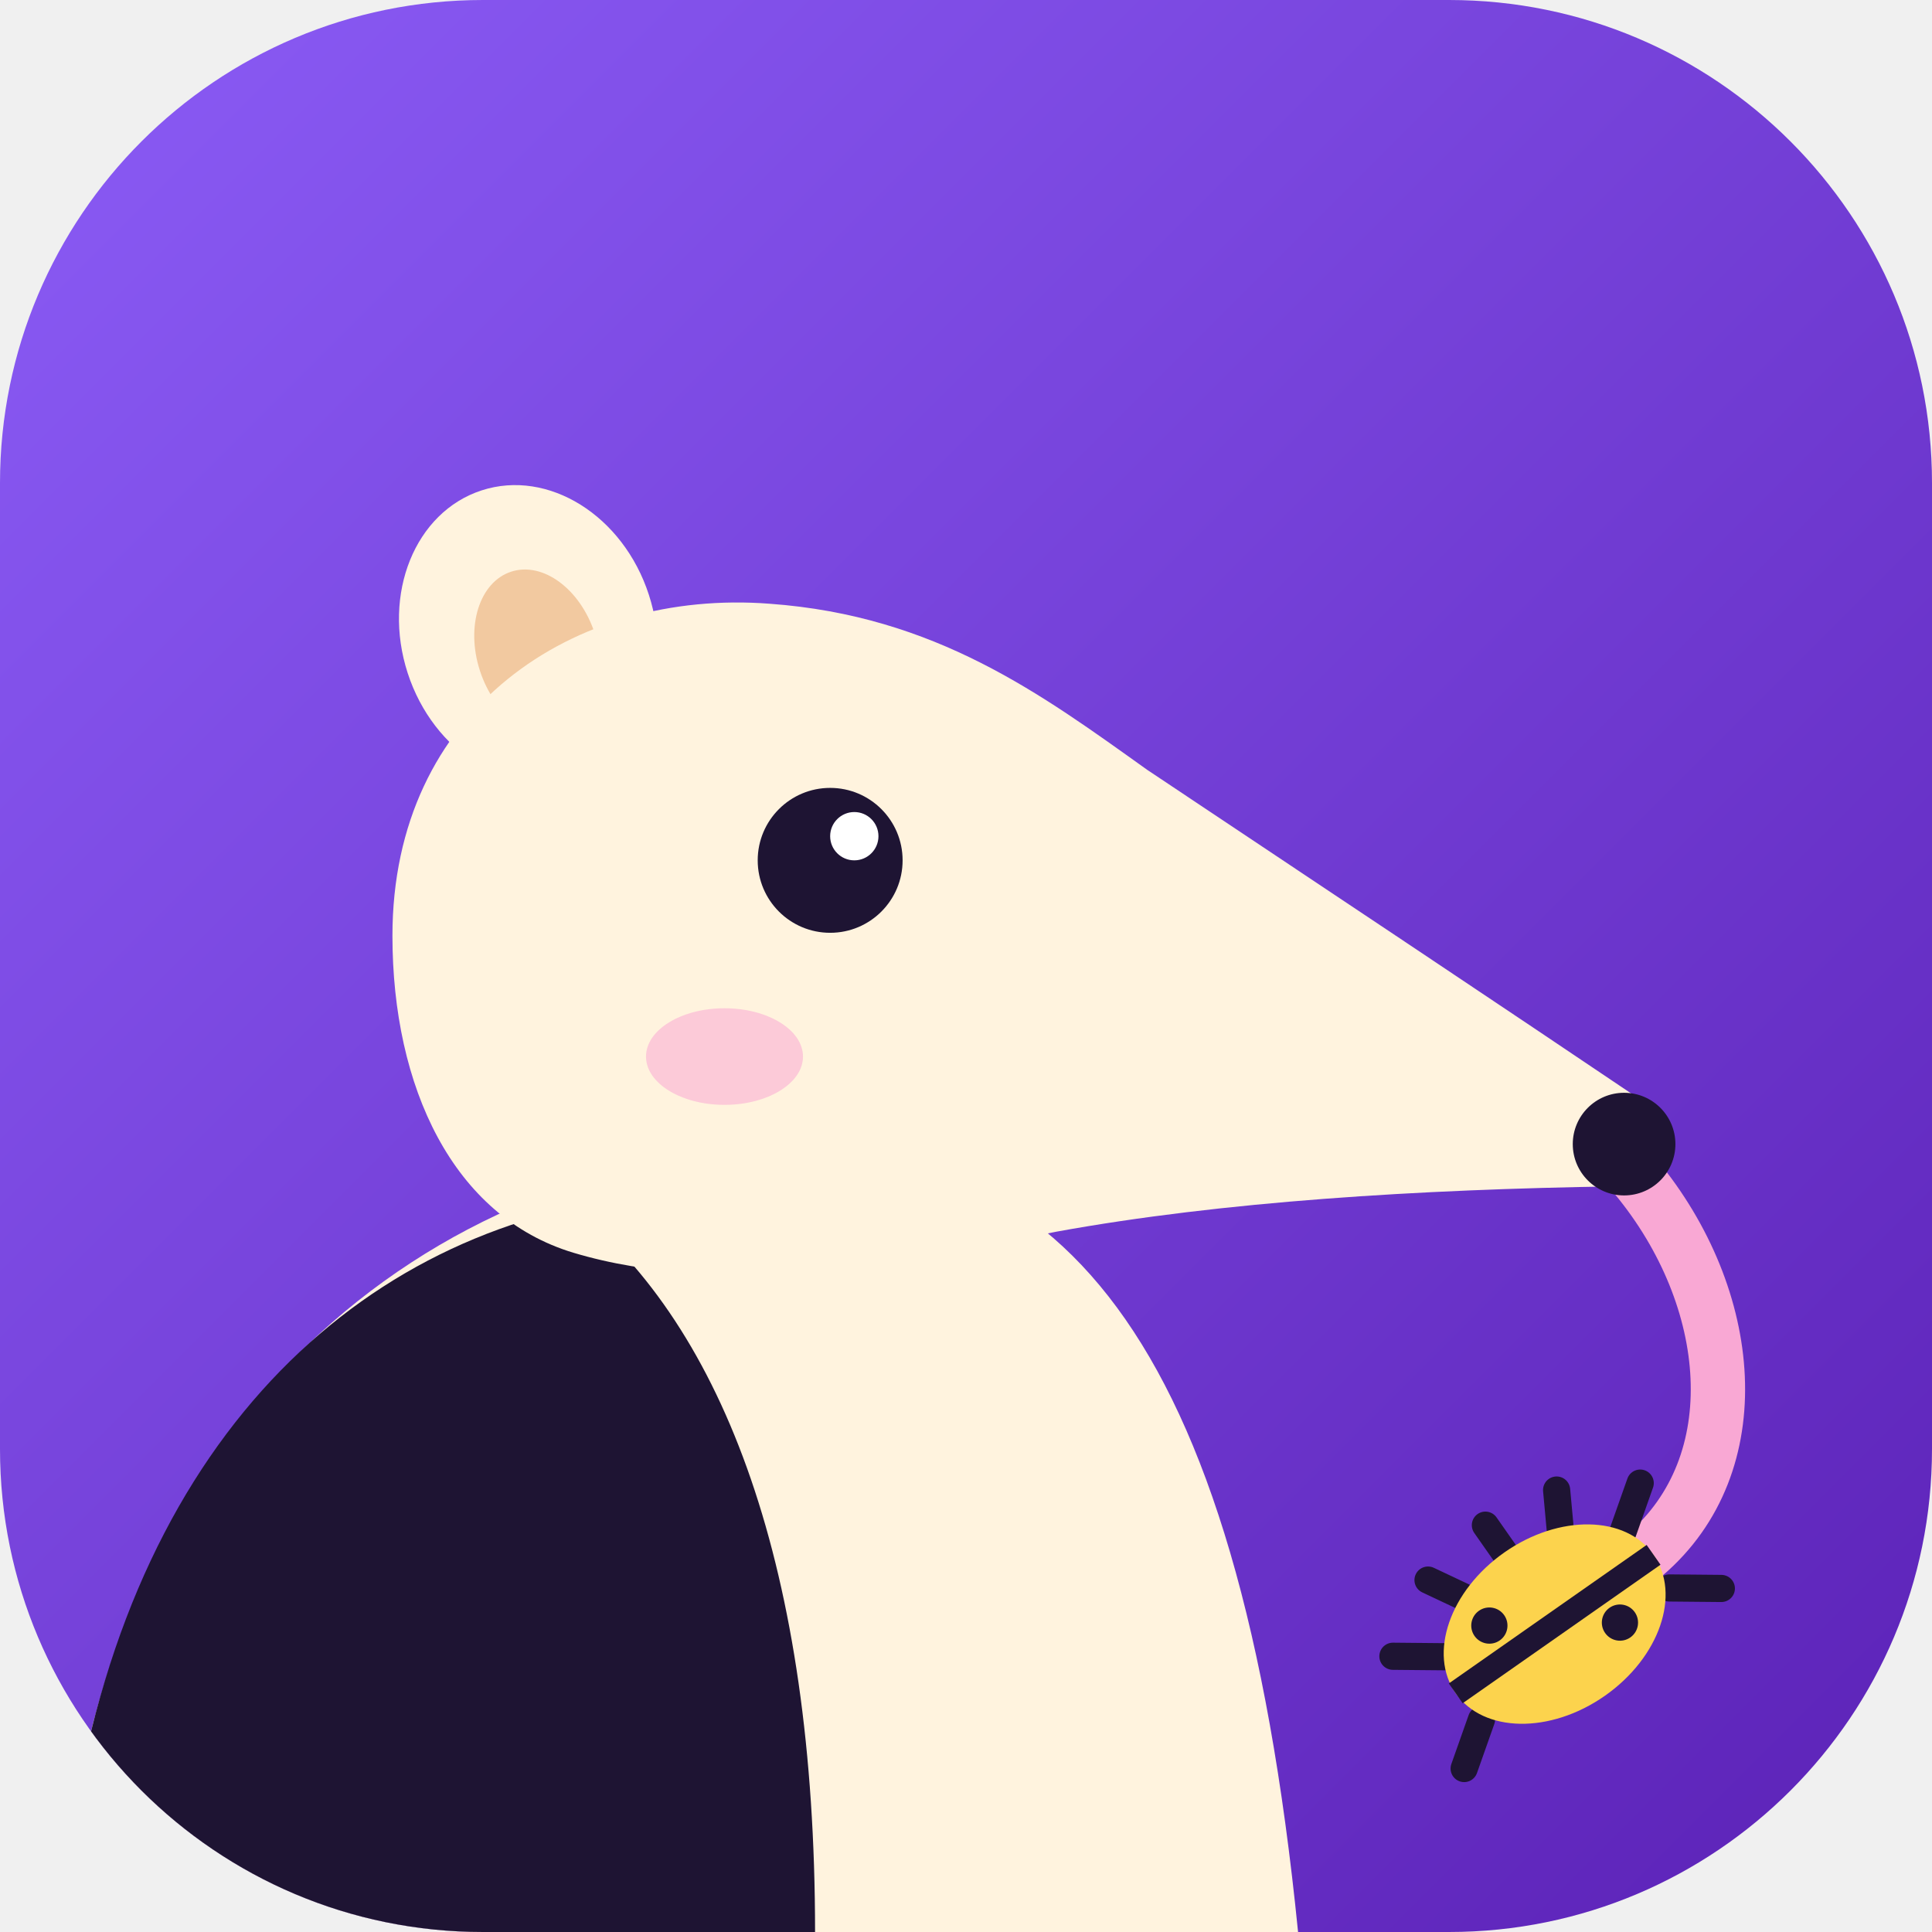
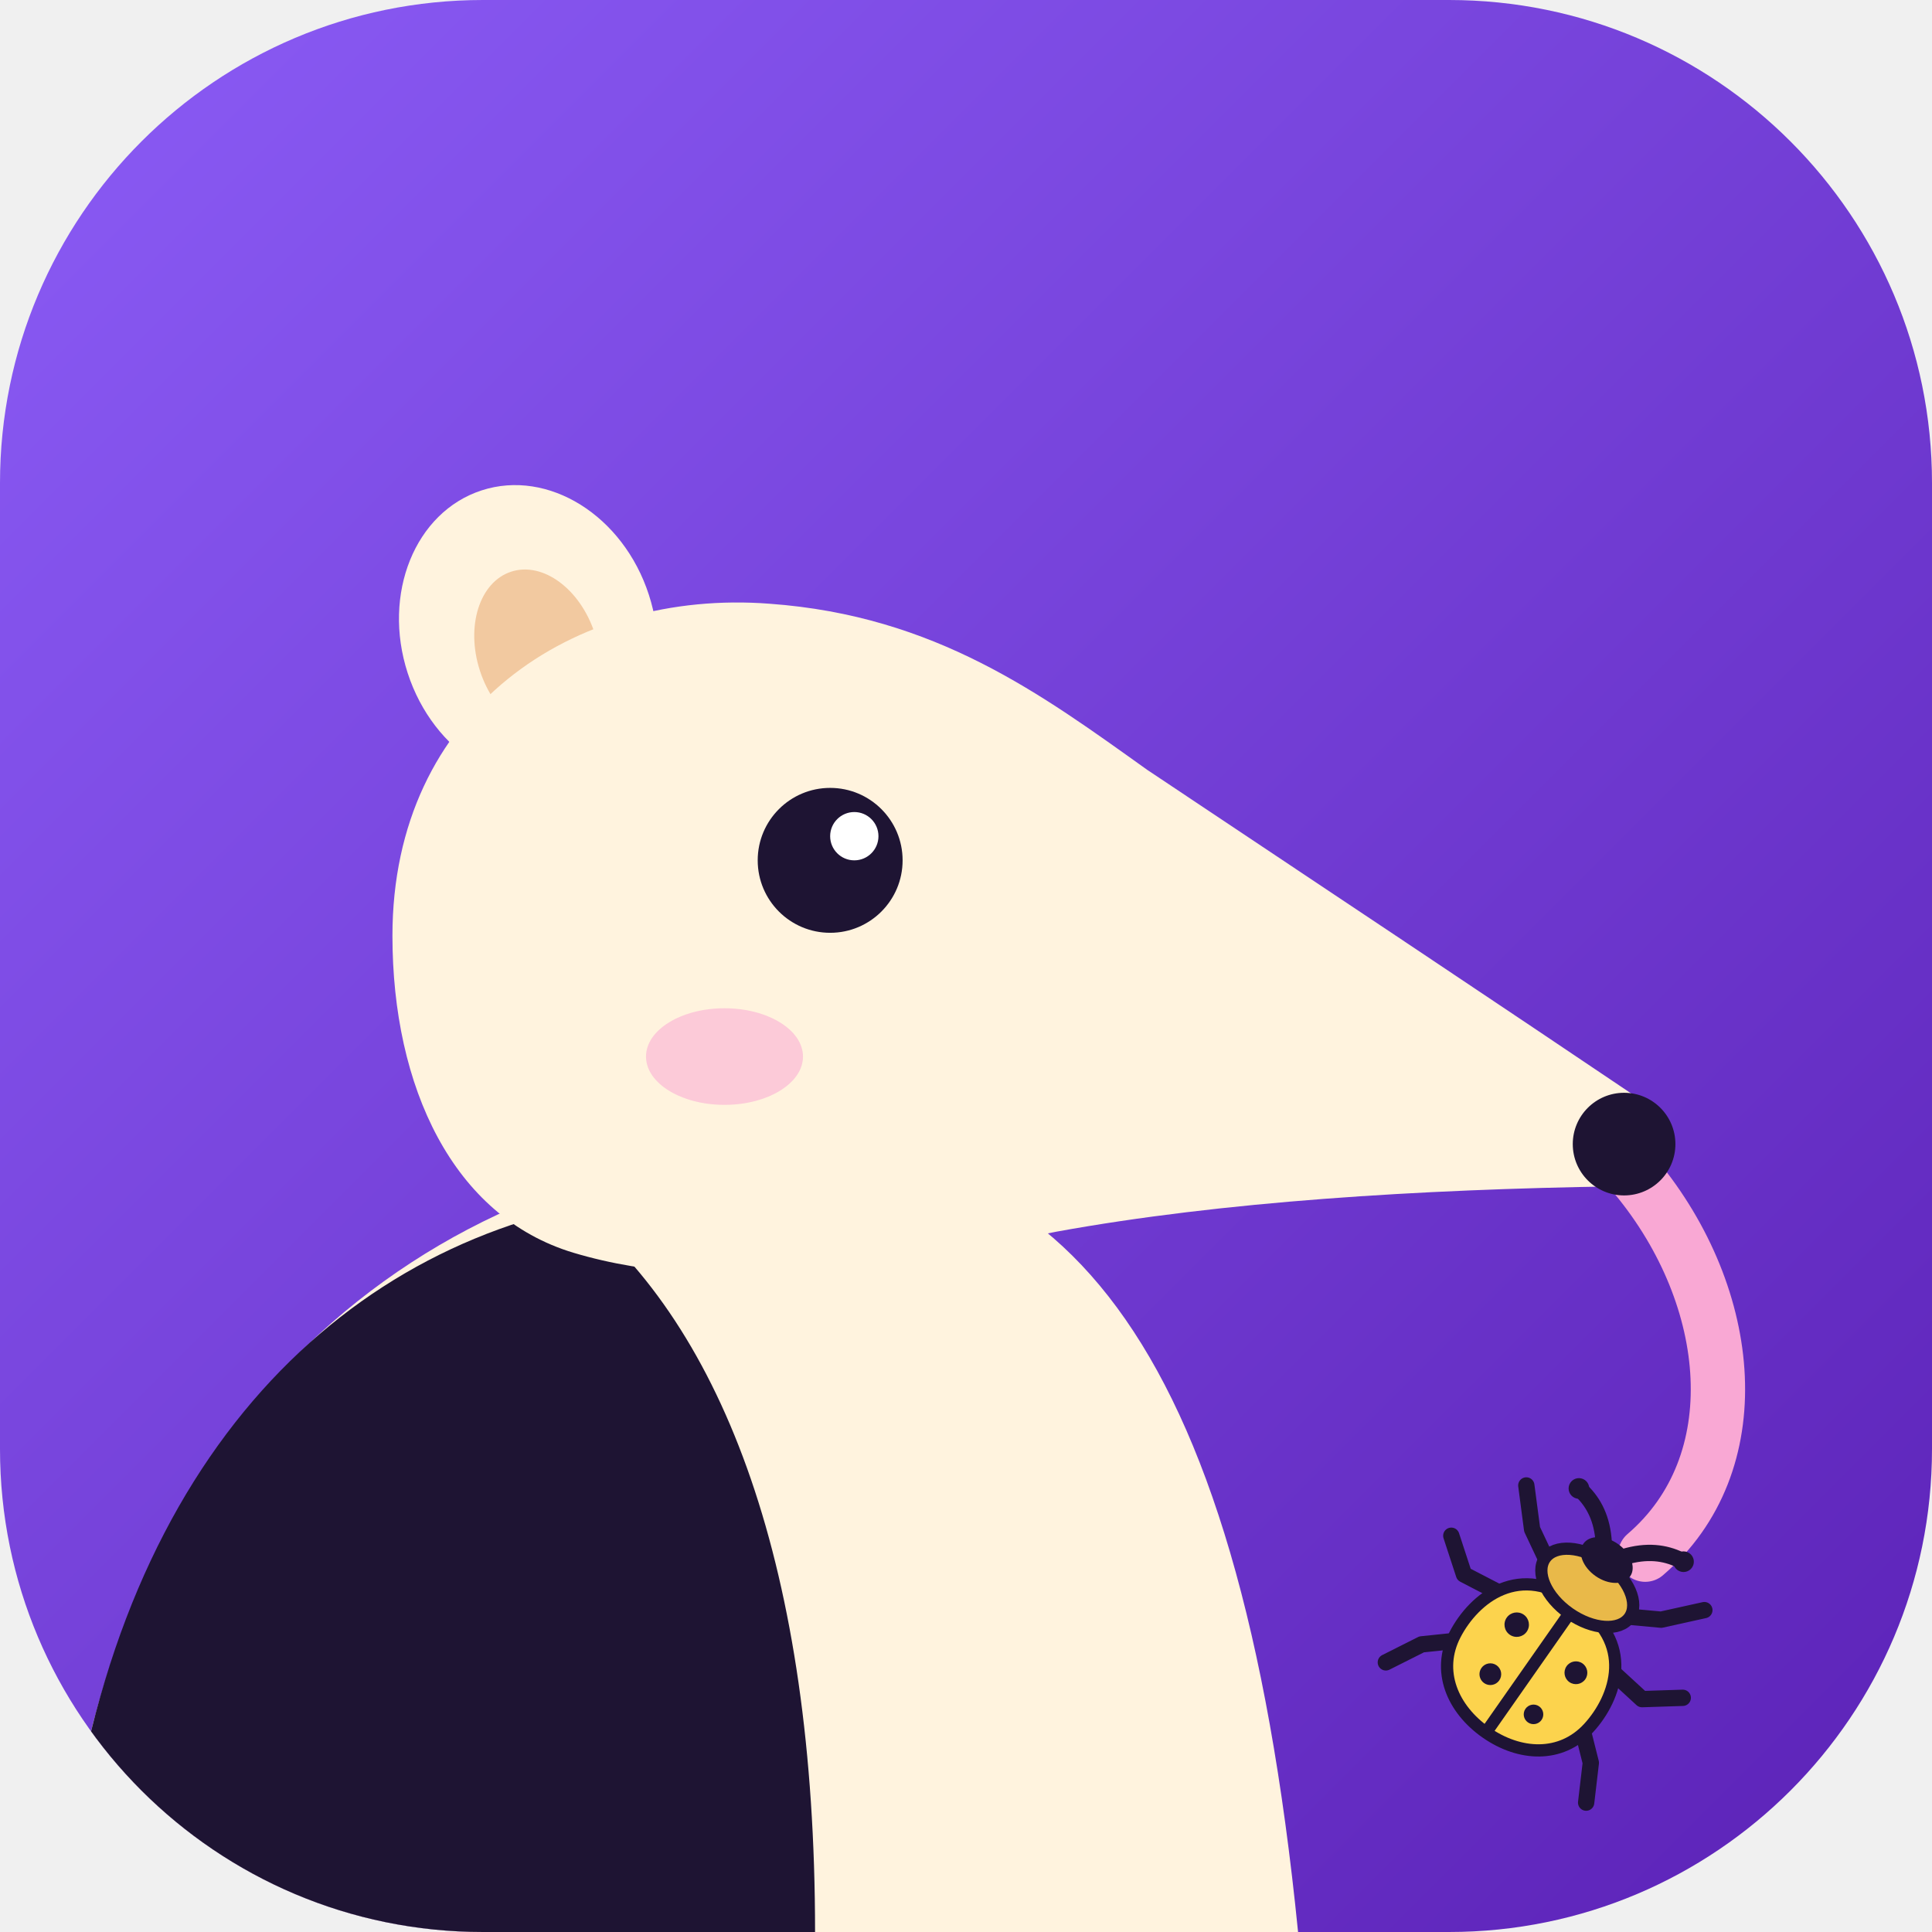
<svg xmlns="http://www.w3.org/2000/svg" viewBox="0 0 64 64">
  <defs>
    <linearGradient id="bg" x1="0" y1="0" x2="1" y2="1">
      <stop offset="0" stop-color="#8B5CF6" />
      <stop offset="1" stop-color="#5B21B6" />
    </linearGradient>
    <clipPath id="c">
      <rect width="64" height="64" rx="16" />
    </clipPath>
  </defs>
  <g clip-path="url(#c)">
    <rect width="64" height="64" fill="url(#bg)" />
    <path d="M54.2 39 C57.5 43 58 48.5 54.5 51.5" fill="none" stroke="#F9A8D4" stroke-width="1.8" stroke-linecap="round" />
-     <g transform="translate(51.5 53.8) rotate(-35)">
-       <path d="M-3.6 -1.2 -5 -2.2 M-3.8 1.2 -5.2 2.2 M3.6 -1.2 5 -2.2 M3.8 1.2 5.2 2.2 M0 -2.6 0 -4 M-1.8 -2.2 -2.6 -3.6 M1.8 -2.2 2.6 -3.6" stroke="#1E1433" stroke-width=".9" stroke-linecap="round" />
-       <ellipse rx="4" ry="2.9" fill="#FCD34D" />
-       <path d="M-4 0 H4" stroke="#1E1433" stroke-width=".8" />
-       <circle cx="-1.8" cy="-1.2" r=".6" fill="#1E1433" />
-       <circle cx="1.8" cy="1.2" r=".6" fill="#1E1433" />
+     <g transform="translate(51.6 54) rotate(35) scale(.9)">
+       <path d="M1.5 -1.7 2.9 -2.5 4 -3.7 M-1.5 -1.7 -2.9 -2.5 -4 -3.7 M2.5 .1 4 .3 5.2 -.6 M-2.5 .1 -4 .3 -5.2 -.6 M2.3 2 3.8 3.3 4.5 4.6 M-2.3 2 -3.8 3.3 -4.5 4.6 M.45 -3.6 C1 -4.3 1.6 -4.6 2.2 -4.7 M-.45 -3.6 C-1 -4.3 -1.6 -4.6 -2.2 -4.7" fill="none" stroke="#1E1433" stroke-width=".6" stroke-linecap="round" stroke-linejoin="round" />
+       <circle cx="2.35" cy="-4.72" r=".38" fill="#1E1433" />
+       <circle cx="-2.35" cy="-4.72" r=".38" fill="#1E1433" />
+       <path d="M0 -1.2 C2.6 -1.3 3.2 .8 3 2.3 C2.8 3.8 1.5 4.6 0 4.6 C-1.5 4.6 -2.8 3.8 -3 2.3 C-3.2 .8 -2.6 -1.3 0 -1.2 Z" fill="#FCD34D" stroke="#1E1433" stroke-width=".45" />
+       <path d="M0 -.8 V4.55" stroke="#1E1433" stroke-width=".45" />
+       <circle cx="-1.35" cy=".7" r=".45" fill="#1E1433" />
+       <circle cx="1.45" cy=".9" r=".42" fill="#1E1433" />
+       <circle cx="-1.1" cy="2.75" r=".4" fill="#1E1433" />
+       <circle cx="1.05" cy="3.05" r=".36" fill="#1E1433" />
+       <ellipse cy="-1.9" rx="1.9" ry="1.15" fill="#E9B949" stroke="#1E1433" stroke-width=".45" />
+       <ellipse cy="-3.15" rx="1.05" ry=".72" fill="#1E1433" />
    </g>
    <path d="M2 64 C3 48 13 39 25 38 C35 37.5 41 44 43 64 Z" fill="#FFF3DE" />
    <path d="M2 64 C3 50 10 42 19 40 C24 44 27 52 27 64 Z" fill="#1E1433" />
    <ellipse cx="17.5" cy="21" rx="4.2" ry="5" transform="rotate(-18 17.5 21)" fill="#FFF3DE" />
    <ellipse cx="17.8" cy="21.6" rx="2" ry="2.8" transform="rotate(-18 17.8 21.6)" fill="#F2C9A0" />
    <path d="M13 31 C13 23.5 19 19.5 25.5 20 C31 20.4 34.5 23 38 25.5 C44 29.5 50 33.5 54.3 36.4 C55.6 37.3 55.1 39.3 53.5 39.3 C47 39.4 40.5 39.8 35 40.8 C30 41.8 24 43 19 41.5 C15 40.3 13 36 13 31 Z" fill="#FFF3DE" />
    <circle cx="53.8" cy="37.9" r="1.7" fill="#1E1433" />
    <circle cx="27.5" cy="28.5" r="2.4" fill="#1E1433" />
    <circle cx="28.3" cy="27.7" r=".8" fill="#fff" />
    <ellipse cx="24" cy="35" rx="2.6" ry="1.6" fill="#F9A8D4" opacity=".55" />
  </g>
</svg>
